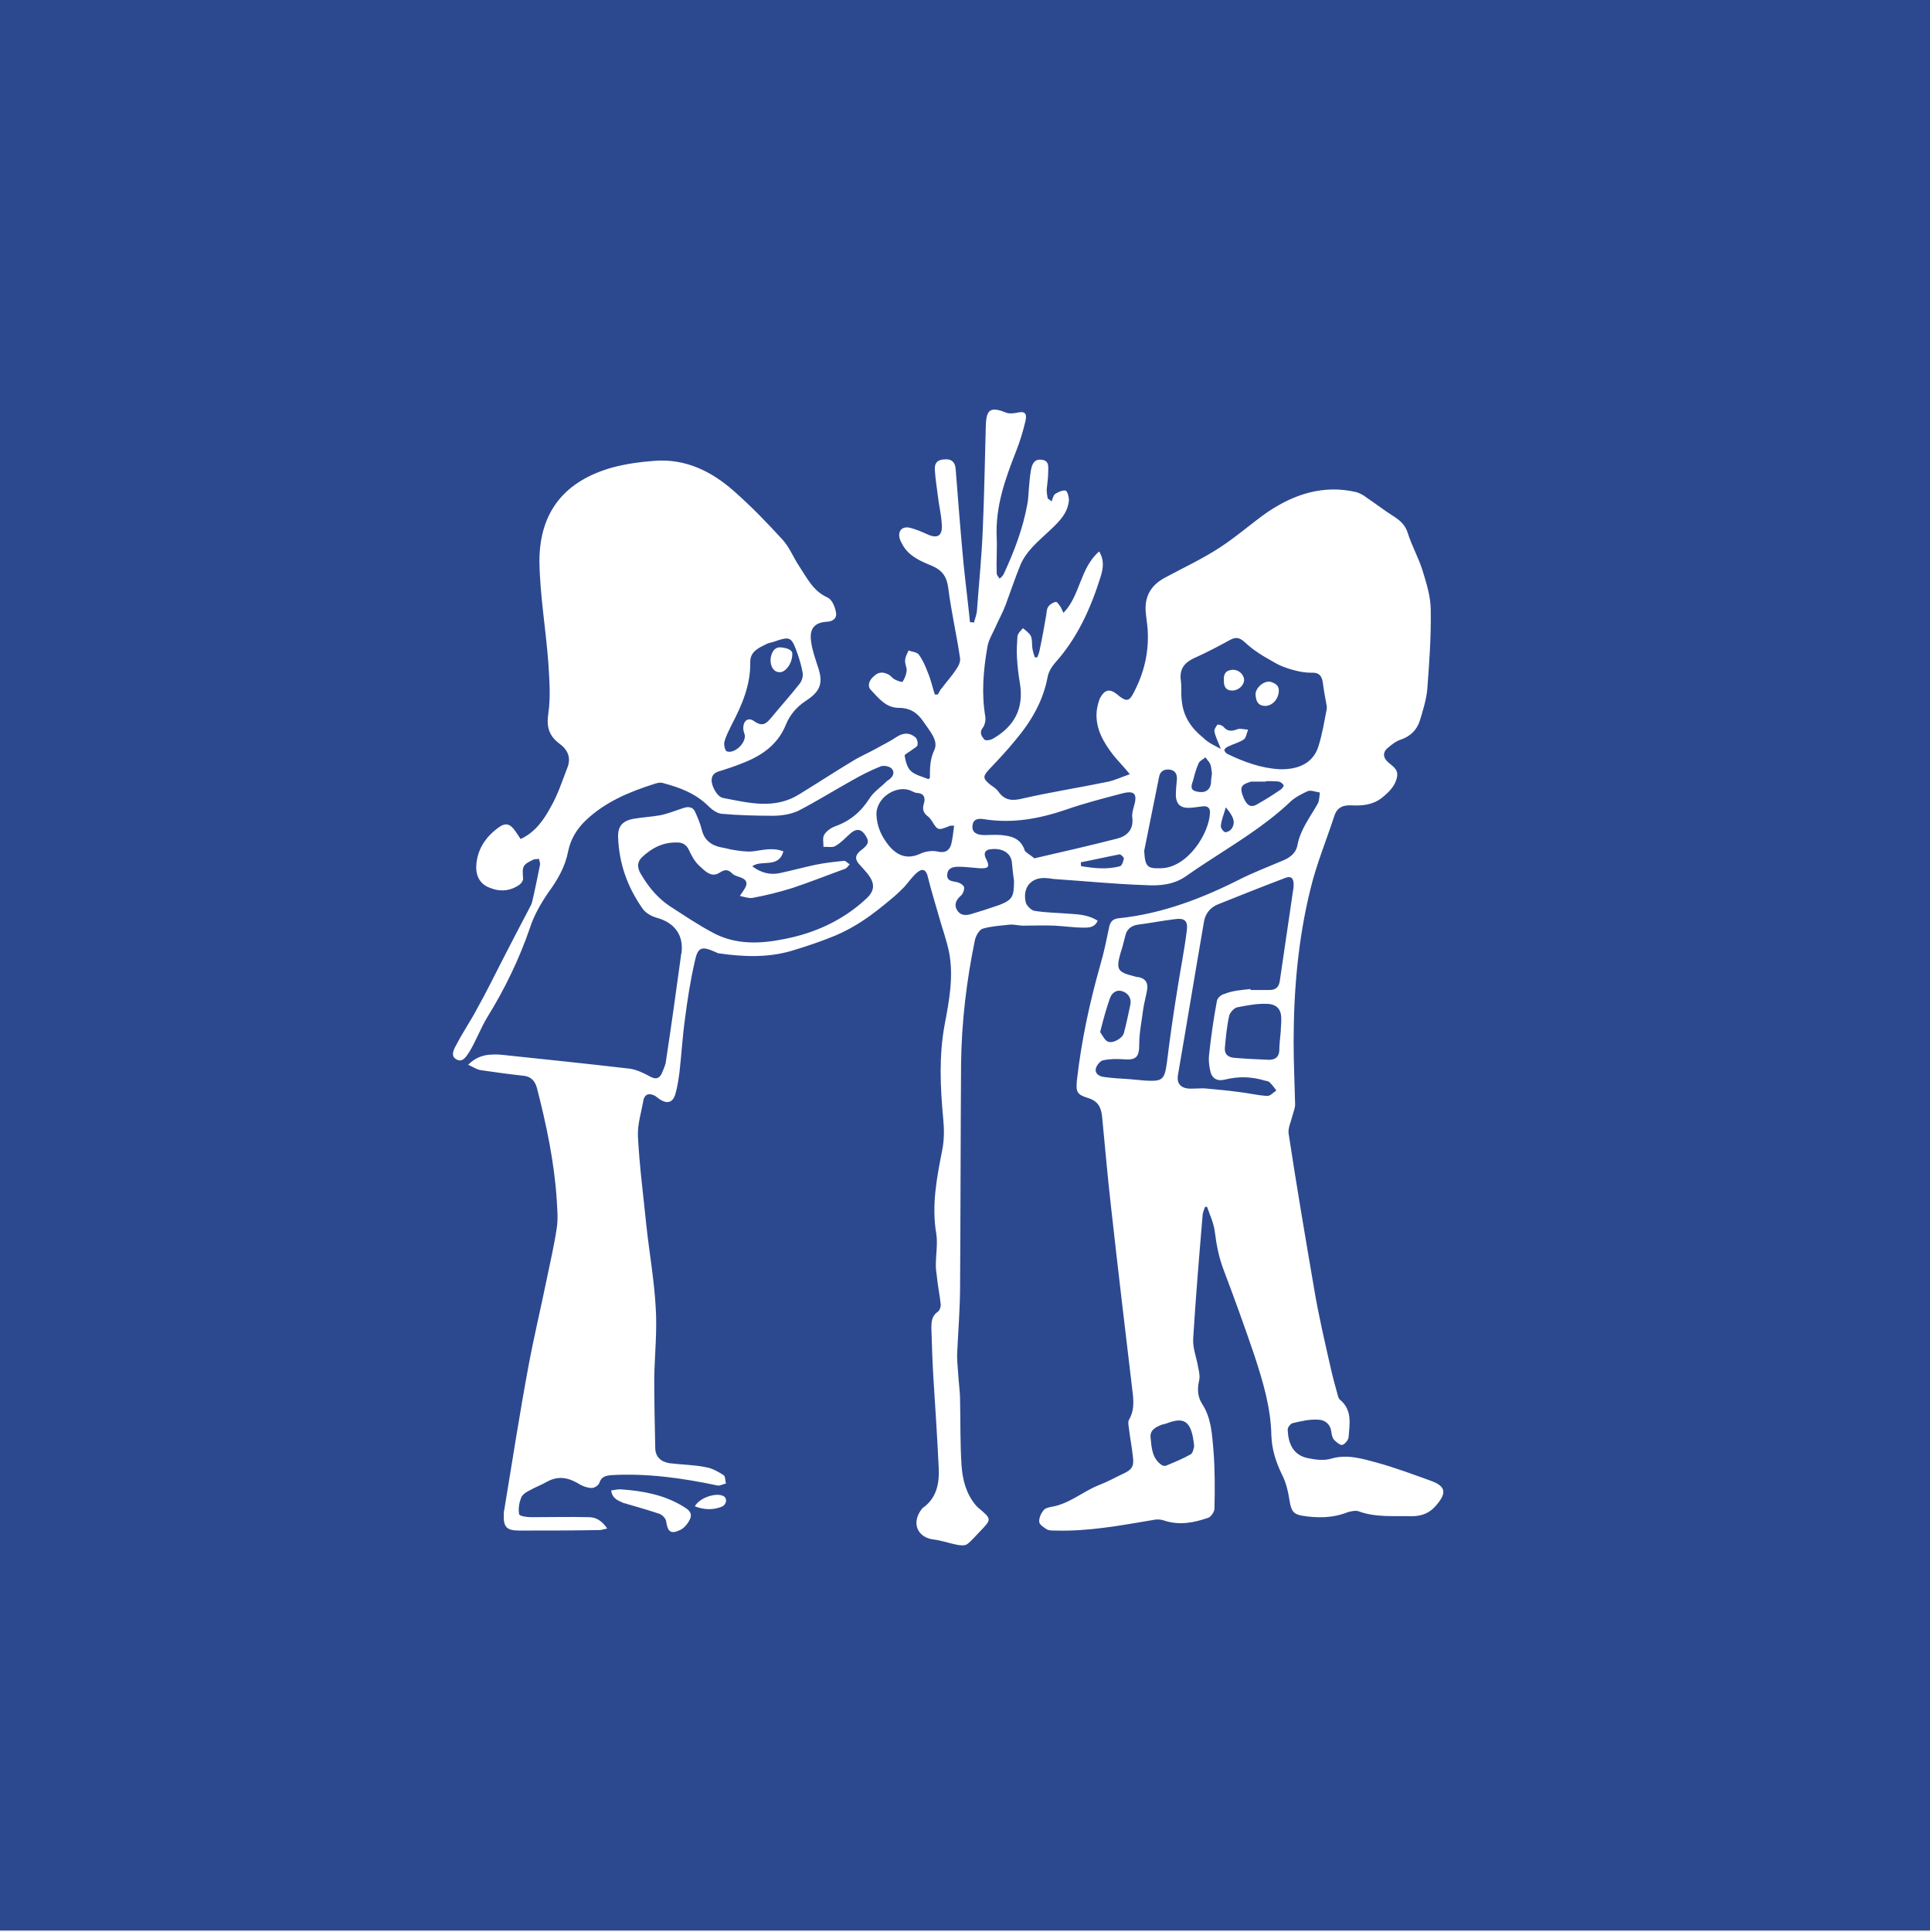
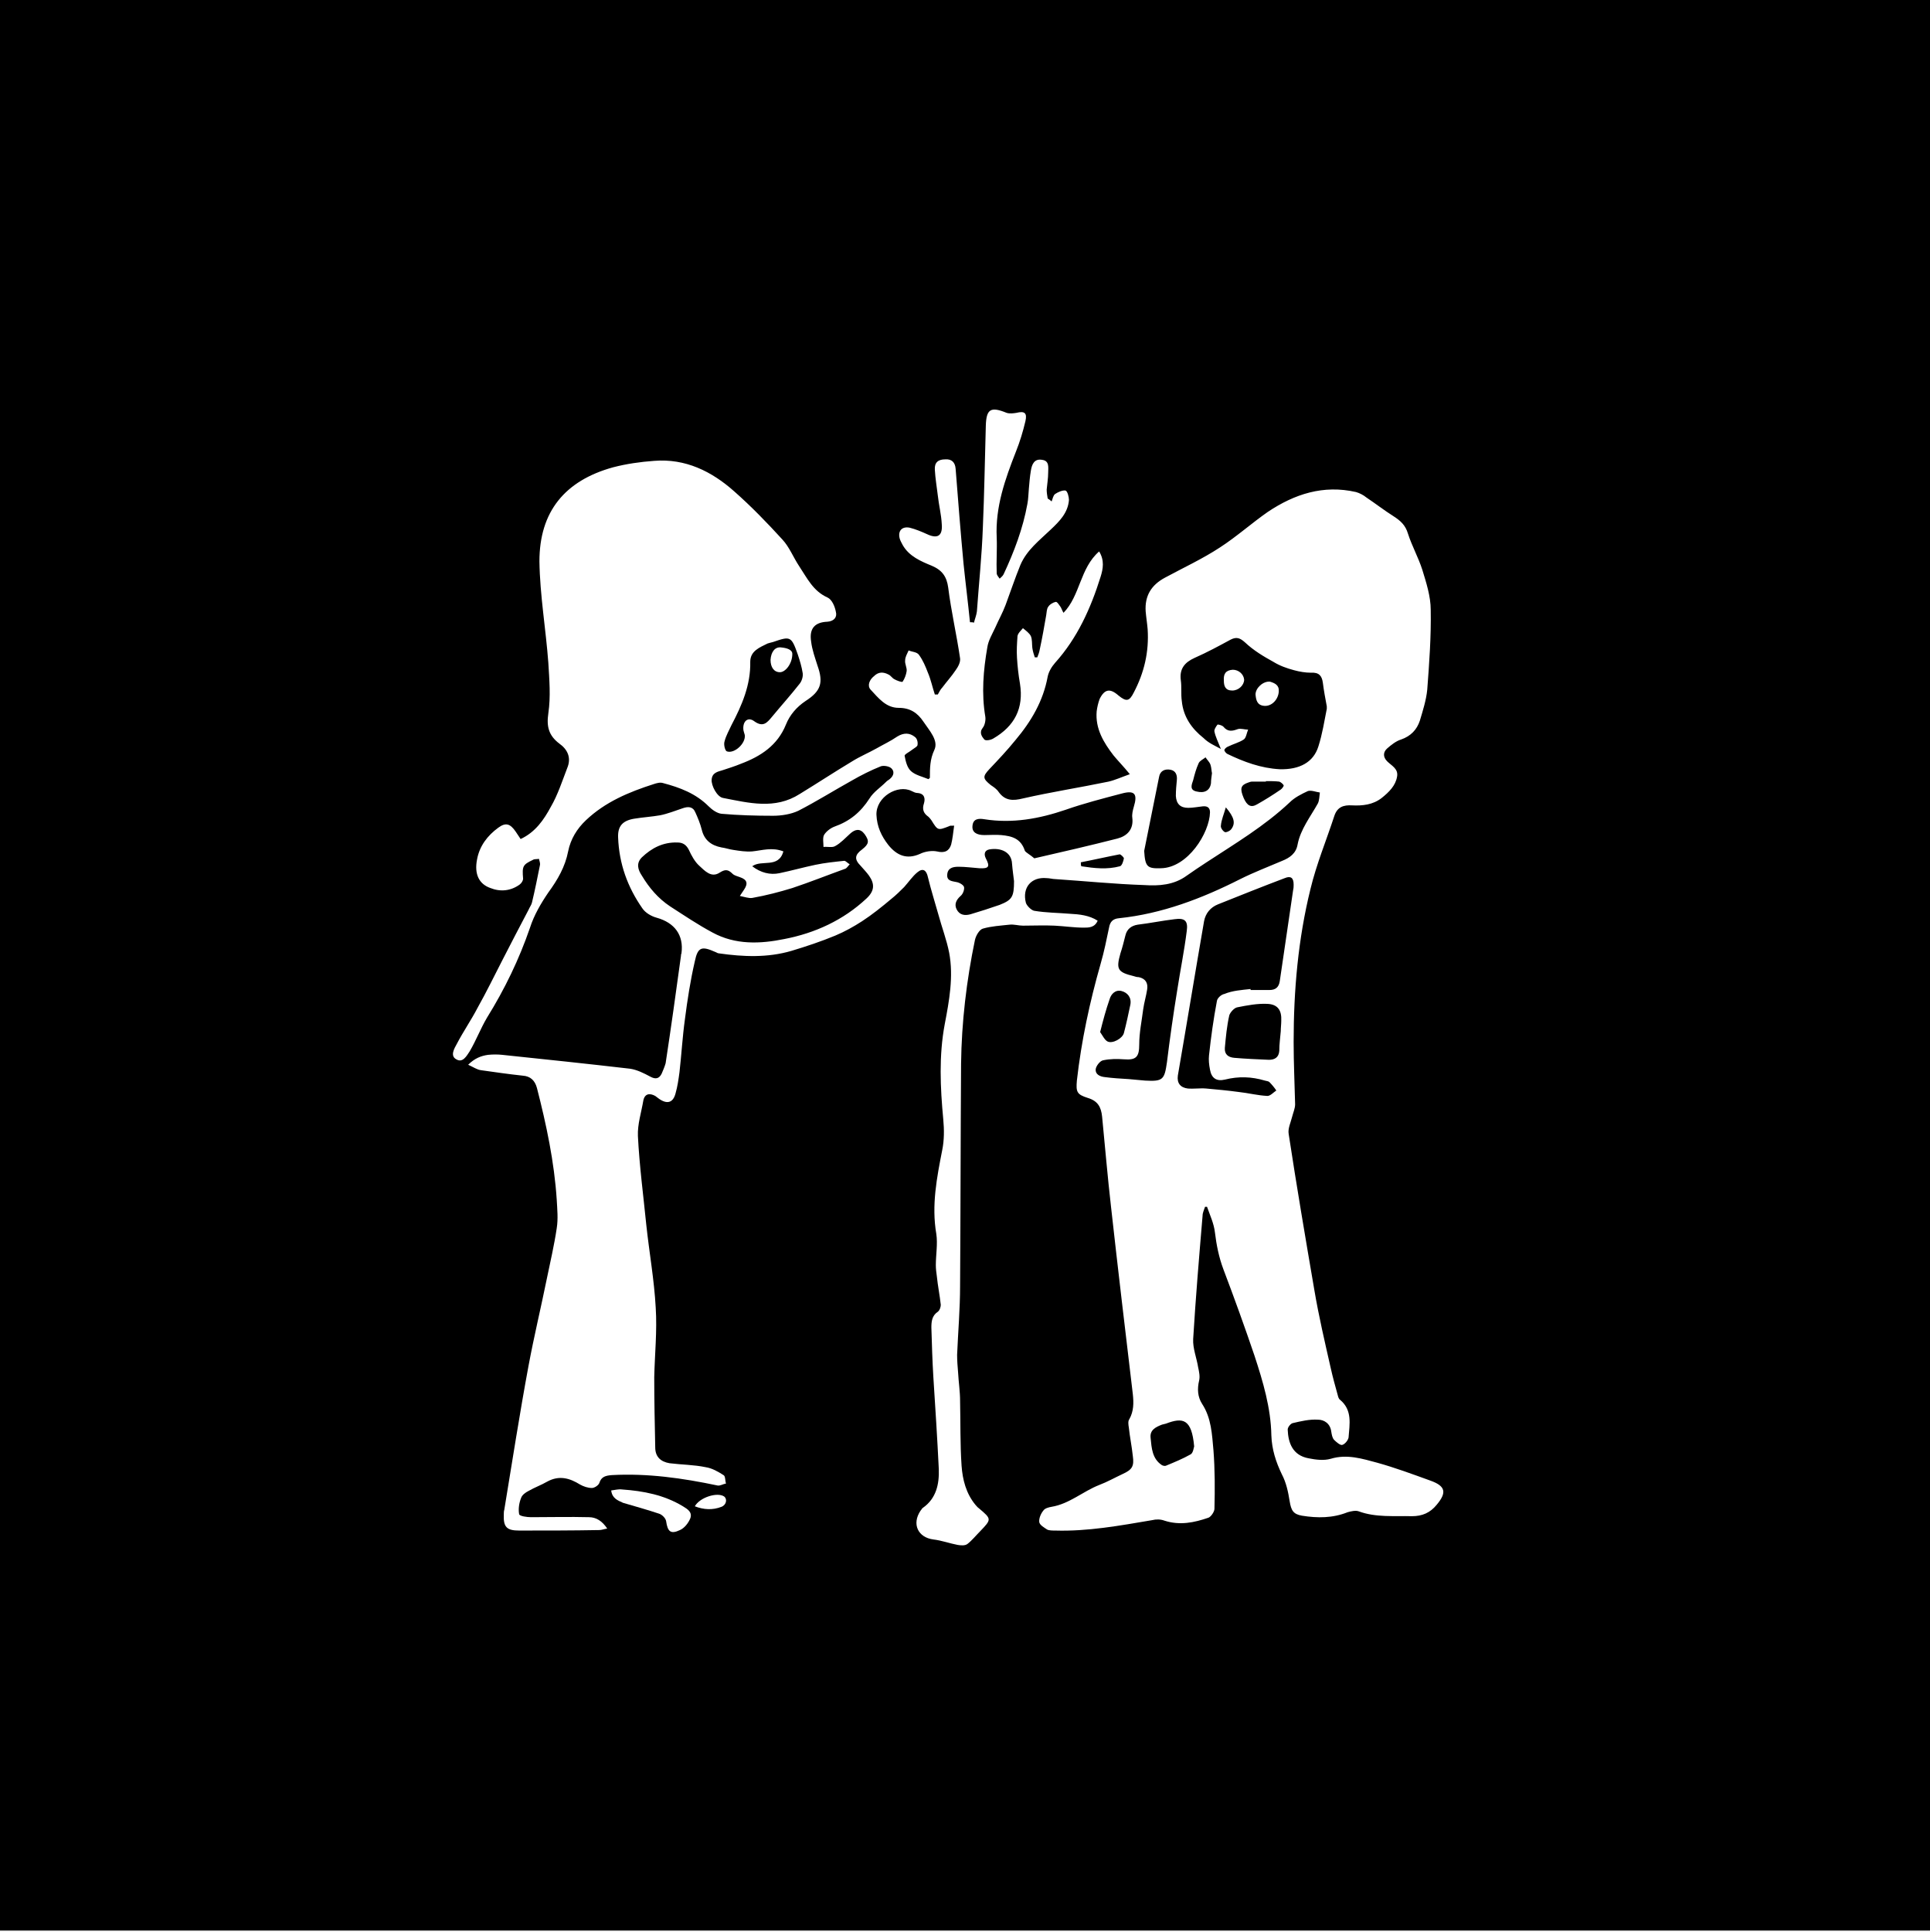
<svg xmlns="http://www.w3.org/2000/svg" version="1.1" id="Layer_1" x="0px" y="0px" viewBox="0 0 389.9 390.3" style="enable-background:new 0 0 389.9 390.3;" xml:space="preserve">
  <style type="text/css">
- 	.st0{fill:#2C4990;}
+ 	.st0{fill:#000000;}
	.st1{fill:#FFFFFF;}
</style>
  <rect y="0" class="st0" width="390" height="390" />
  <g>
    <path class="st1" d="M243.5,243.8c-0.2,0.6-0.5,1.2-0.5,1.8c-0.7,8.3-1.4,16.6-1.9,24.9c-0.1,1.9,0.7,3.8,1,5.7   c0.2,0.9,0.4,1.9,0.2,2.7c-0.4,1.7-0.3,3.3,0.6,4.7c1.9,2.9,2,6.2,2.3,9.4c0.3,3.9,0.3,7.8,0.2,11.8c0,0.6-0.7,1.6-1.2,1.8   c-2.9,1-5.8,1.6-8.9,0.6c-0.8-0.3-1.7-0.3-2.5-0.1c-6.5,1.1-13,2.3-19.6,2.1c-0.5,0-1.2,0-1.6-0.2c-0.6-0.4-1.5-0.9-1.6-1.5   c-0.1-0.7,0.3-1.7,0.8-2.3c0.3-0.5,1.1-0.7,1.7-0.8c3.6-0.6,6.3-3.1,9.6-4.4c1.6-0.6,3.2-1.5,4.7-2.2c2-0.9,2.4-1.6,2.1-3.7   c-0.2-1.9-0.6-3.8-0.8-5.7c-0.1-0.6-0.2-1.3,0.1-1.7c0.9-1.6,0.9-3.3,0.7-5.1c-1.5-12.6-3-25.2-4.4-37.8   c-0.7-6.1-1.2-12.1-1.8-18.2c-0.2-2-0.9-3.2-2.9-3.8c-2.2-0.7-2.4-1.2-2.2-3.5c0.9-8,2.6-15.9,4.8-23.6c0.7-2.4,1.2-4.9,1.7-7.3   c0.2-1.2,0.8-1.8,2-1.9c8.7-0.9,16.8-4,24.5-7.9c2.8-1.4,5.7-2.5,8.5-3.7c1.5-0.6,2.8-1.5,3.1-3.3c0.6-3.1,2.6-5.6,4.1-8.3   c0.3-0.6,0.3-1.5,0.4-2.2c-0.8-0.1-1.7-0.5-2.4-0.3c-1.3,0.6-2.7,1.3-3.7,2.3c-5.1,4.8-11,8.3-16.8,12.1c-1.4,0.9-2.7,1.8-4,2.7   c-2.6,1.9-5.6,2.1-8.6,1.9c-6-0.2-11.9-0.8-17.9-1.2c-0.6,0-1.2-0.2-1.8-0.2c-3.1-0.3-5,1.9-4.2,5c0.2,0.6,1.1,1.5,1.7,1.6   c2.4,0.4,4.8,0.4,7.2,0.6c1.9,0.1,3.9,0.3,5.6,1.4c-0.6,1.4-1.8,1.4-2.8,1.4c-2,0-3.9-0.3-5.9-0.4c-2.1-0.1-4.2,0-6.4,0   c-0.9,0-1.8-0.3-2.7-0.2c-1.8,0.2-3.7,0.3-5.4,0.8c-0.7,0.2-1.4,1.4-1.6,2.3c-1.7,8.2-2.7,16.6-2.8,25c-0.1,15-0.1,30-0.2,44.9   c0,4.6-0.4,9.2-0.6,13.9c0,1.2,0.1,2.4,0.2,3.6c0.1,1.9,0.4,3.8,0.4,5.7c0.1,4.4,0,8.7,0.3,13.1c0.2,2.8,0.9,5.6,2.8,7.9   c0.2,0.2,0.4,0.5,0.7,0.7c2.6,2.2,2.6,2.2,0.2,4.7c-0.8,0.8-1.6,1.8-2.5,2.5c-0.5,0.4-1.4,0.3-2,0.2c-1.6-0.3-3.2-0.9-4.9-1.1   c-3.1-0.4-4.4-3.1-2.6-5.8c0.2-0.2,0.3-0.5,0.5-0.6c2.7-1.9,3.3-4.8,3.2-7.8c-0.3-6.2-0.7-12.4-1.1-18.6c-0.2-3.3-0.3-6.6-0.4-10   c0-1.2,0.1-2.4,1.3-3.2c0.4-0.3,0.6-1,0.6-1.4c-0.2-1.9-0.6-3.8-0.8-5.8c-0.1-0.7-0.2-1.5-0.2-2.2c0-2.1,0.4-4.3,0.1-6.3   c-1-5.8,0.1-11.4,1.2-17c0.4-2,0.4-4.1,0.2-6.2c-0.6-6.4-0.9-12.8,0.3-19.2c0.9-4.7,1.8-9.6,0.9-14.4c-0.5-2.6-1.5-5.2-2.2-7.8   c-0.7-2.5-1.5-5-2.1-7.5c-0.3-1.4-1-1.9-2.1-1c-1,0.8-1.8,2-2.7,3c-0.8,0.8-1.6,1.6-2.6,2.4c-1.9,1.6-3.9,3.2-5.9,4.5   c-1.7,1.1-3.5,2.1-5.4,2.9c-2.9,1.2-5.9,2.2-8.9,3.1c-4.8,1.4-9.7,1.2-14.6,0.5c-0.3,0-0.5-0.2-0.8-0.3c-2.7-1.2-3.5-1-4.1,1.9   c-0.9,3.9-1.5,7.8-2,11.7c-0.5,3.6-0.7,7.2-1.1,10.7c-0.2,1.5-0.4,2.9-0.8,4.3c-0.5,1.9-1.7,2.2-3.3,1.1c-0.3-0.2-0.5-0.4-0.8-0.6   c-1.1-0.6-2.1-0.5-2.4,0.9c-0.4,2.4-1.2,4.8-1.1,7.2c0.3,6,1.1,12,1.7,18c0.6,5.6,1.6,11.1,1.9,16.7c0.3,4.7-0.2,9.4-0.3,14   c0,4.7,0.1,9.5,0.2,14.2c0,1.9,1.1,2.9,2.9,3.2c2.4,0.3,4.9,0.3,7.3,0.8c1.3,0.2,2.5,0.9,3.6,1.6c0.4,0.2,0.3,1.1,0.5,1.7   c-0.6,0.1-1.2,0.5-1.7,0.4c-7.1-1.5-14.2-2.5-21.4-2.1c-1.2,0.1-2.1,0.3-2.5,1.6c-0.2,0.5-1,1-1.5,1c-0.8,0-1.7-0.3-2.4-0.7   c-2.1-1.3-4.2-1.9-6.6-0.6c-1.2,0.7-2.6,1.2-3.8,1.9c-0.6,0.3-1.3,0.8-1.5,1.4c-0.4,1-0.6,2.2-0.4,3.3c0.1,0.4,1.6,0.6,2.4,0.6   c3.9,0,7.8-0.1,11.7,0c1.5,0,2.7,0.8,3.7,2.3c-0.7,0.1-1.1,0.3-1.6,0.3c-5.4,0.1-10.8,0.1-16.2,0.1c-2.5,0-3.2-0.7-3.1-3.2   c0-0.3,0-0.7,0.1-1c1.6-9.7,3.1-19.4,4.9-29.1c1.1-5.9,2.5-11.7,3.7-17.6c0.7-3.4,1.5-6.8,2-10.2c0.3-1.9,0.1-3.8,0-5.7   c-0.5-7.7-2.1-15.2-4-22.6c-0.4-1.5-1.3-2.4-2.9-2.5c-2.8-0.3-5.6-0.7-8.4-1.1c-0.8-0.1-1.5-0.6-2.6-1.1c1.3-1.3,2.6-1.8,4-2   c1-0.1,2-0.1,2.9,0c8.6,0.9,17.2,1.8,25.8,2.8c1.4,0.2,2.8,0.9,4.1,1.6c1.1,0.6,1.8,0.4,2.3-0.6c0.3-0.7,0.6-1.4,0.8-2.1   c1.1-7.2,2.1-14.4,3.1-21.7c0-0.2,0-0.3,0.1-0.5c0.5-3.7-1.4-6.2-5-7.2c-1.1-0.3-2.3-1-2.9-1.9c-3-4.3-4.7-9-4.9-14.3   c-0.1-2.3,0.9-3.4,3.2-3.8c1.8-0.3,3.6-0.4,5.3-0.7c1.5-0.3,3-0.9,4.5-1.4c1.1-0.4,2.1-0.4,2.6,0.8c0.5,1.1,1,2.3,1.3,3.5   c0.5,2.1,1.9,3.2,4,3.6c0.8,0.1,1.6,0.4,2.4,0.5c1.3,0.2,2.5,0.4,3.8,0.3c2-0.2,4-0.9,6.3,0c-1,3.5-4.4,1.6-6.3,3   c1.7,1.3,3.6,1.8,5.5,1.4c2.4-0.5,4.9-1.2,7.3-1.7c1.9-0.4,3.9-0.6,5.8-0.8c0.3,0,0.7,0.5,1.1,0.7c-0.3,0.3-0.6,0.8-0.9,0.9   c-3.6,1.3-7.1,2.7-10.7,3.9c-2.6,0.8-5.3,1.5-8.1,2c-0.7,0.1-1.5-0.2-2.5-0.4c0.4-0.6,0.6-0.9,0.8-1.2c0.9-1.3,0.7-2.1-0.8-2.6   c-0.5-0.2-1.1-0.3-1.5-0.7c-0.9-0.9-1.5-0.9-2.6-0.2c-1.7,1.1-3-0.4-4.1-1.4c-0.9-0.8-1.6-2.1-2.1-3.2c-0.5-1-1.2-1.5-2.3-1.5   c-2.9-0.1-5.2,1.1-7.2,3c-1.2,1.2-0.8,2.5,0,3.7c1.5,2.5,3.3,4.6,5.7,6.2c2.8,1.8,5.6,3.7,8.6,5.3c4.6,2.5,9.6,2.3,14.5,1.3   c6.2-1.2,11.9-3.8,16.6-8.2c1.6-1.5,1.7-2.9,0.5-4.6c-0.5-0.7-1.1-1.3-1.7-2c-1.3-1.3-1.2-2.2,0.3-3.3c1.4-1.1,1.5-1.7,0.5-3.1   c-0.9-1.2-1.9-1-2.9-0.1s-1.9,1.9-3,2.5c-0.6,0.4-1.6,0.1-2.4,0.2c0-0.8-0.2-1.8,0.1-2.4c0.4-0.7,1.3-1.4,2.1-1.7   c3.1-1.1,5.3-2.9,7.1-5.7c0.8-1.3,2.2-2.2,3.3-3.3c0.2-0.2,0.3-0.3,0.5-0.4c0.9-0.6,1.4-1.5,0.7-2.3c-0.4-0.5-1.6-0.7-2.2-0.5   c-2,0.8-4,1.8-5.9,2.9c-3.6,2-7.1,4.2-10.8,6.1c-1.5,0.7-3.4,1-5.1,1c-3.5,0-7-0.1-10.4-0.4c-0.9-0.1-1.9-0.8-2.6-1.5   c-2.6-2.6-5.8-3.8-9.2-4.7c-0.6-0.2-1.3,0-1.9,0.2c-5,1.6-9.8,3.6-13.7,7.3c-1.8,1.7-3.1,3.8-3.6,6.3c-0.6,3.1-2.1,5.7-4,8.3   c-1.5,2.2-2.9,4.6-3.7,7.1c-2.2,6.4-5.1,12.4-8.7,18.2c-1.3,2.2-2.2,4.6-3.5,6.8c-0.6,0.9-1.4,2.4-2.7,1.6   c-1.3-0.7-0.4-2.2,0.1-3.1c1.3-2.5,2.9-4.8,4.2-7.3c1.8-3.2,3.4-6.5,5.1-9.8s3.4-6.6,5.2-10c0.2-0.5,0.6-1,0.7-1.5   c0.6-2.5,1.1-5,1.6-7.5c0.1-0.4-0.1-0.9-0.2-1.3c-0.4,0.1-0.9,0-1.2,0.2c-2.1,1-2.2,1.3-2,3.8c0,0.4-0.3,0.9-0.7,1.2   c-1.8,1.3-3.9,1.5-5.9,0.7c-2.3-0.8-3.3-2.8-2.7-5.8c0.5-2.7,2.1-4.8,4.3-6.4c1.5-1.1,2.4-0.8,3.5,0.8c0.3,0.5,0.7,1,1,1.5   c3-1.4,4.7-3.9,6.1-6.5c1.4-2.4,2.3-5.2,3.3-7.8c0.9-2.1,0.1-3.8-1.6-5c-2.1-1.6-2.6-3.4-2.2-6.1c0.5-3.4,0.2-6.8,0-10.2   c-0.5-6.8-1.7-13.6-1.8-20.5c0-10,5.1-16.3,14.9-19c2.7-0.7,5.5-1.1,8.3-1.3c6.3-0.5,11.6,2.1,16.2,6.2c3.4,3,6.6,6.3,9.7,9.7   c1.4,1.5,2.2,3.6,3.4,5.4c1.6,2.4,2.8,5,5.7,6.3c0.9,0.4,1.5,1.8,1.7,2.9c0.3,1.1-0.4,1.9-1.7,2c-2.6,0.1-3.7,1.4-3.3,4   c0.2,1.7,0.8,3.3,1.3,4.9c1.2,3.4,0.7,5.1-2.4,7.1c-1.8,1.2-3.2,2.8-4,4.8c-1.7,4.2-5.1,6.4-9.1,7.9c-1.2,0.5-2.5,0.9-3.7,1.3   c-1,0.3-2.1,0.5-2.2,1.9c-0.1,1.2,1.1,3.5,2.3,3.7c5.2,1,10.5,2.4,15.5-0.8c3.6-2.2,7.1-4.5,10.6-6.6c1.6-1,3.3-1.7,4.9-2.6   c1.4-0.8,2.9-1.5,4.2-2.4c1.3-0.8,2.5-0.8,3.6,0.1c0.4,0.3,0.6,1,0.5,1.6c0,0.3-0.6,0.6-1,0.9c-0.6,0.5-1.7,1-1.6,1.3   c0.2,1.1,0.5,2.4,1.3,3.1c0.9,0.8,2.3,1.1,3.5,1.6c0.1-0.1,0.3-0.2,0.3-0.3c0-1.9,0-3.7,0.9-5.6c0.9-1.9-1-3.9-2.2-5.7   s-2.7-2.8-5-2.8c-2.6,0-4.1-2-5.7-3.7c-0.7-0.8-0.2-2,0.7-2.7c0.9-0.9,1.9-0.9,3-0.3c0.4,0.2,0.7,0.7,1.1,0.9   c0.5,0.3,1.6,0.7,1.7,0.5c0.4-0.6,0.7-1.4,0.8-2.1c0.1-0.7-0.4-1.5-0.3-2.2c0-0.7,0.4-1.3,0.7-2c0.7,0.3,1.7,0.3,2.1,0.9   c0.8,1.1,1.3,2.3,1.8,3.6c0.6,1.4,0.9,2.9,1.4,4.4c0.2,0,0.4,0,0.6,0c0.3-0.5,0.5-1,0.9-1.4c0.9-1.2,1.9-2.3,2.7-3.5   c0.5-0.7,1-1.6,0.9-2.4c-0.7-4.8-1.8-9.5-2.4-14.3c-0.3-2.2-1.2-3.5-3.3-4.4c-2.2-0.9-4.6-1.9-5.9-4.2c-0.2-0.4-0.5-0.9-0.6-1.3   c-0.4-1.5,0.4-2.5,2-2.2c1.2,0.3,2.4,0.8,3.5,1.3c2.1,1,3.2,0.4,3-2c-0.1-2-0.6-3.9-0.8-5.8c-0.2-1.7-0.5-3.4-0.6-5.2   c-0.1-1.5,0.7-2.1,2.1-2.1c1.3-0.1,2,0.6,2.1,1.9c0.5,6.4,1,12.8,1.6,19.2c0.4,3.9,0.9,7.8,1.3,11.8c0.3,0,0.6,0,0.8,0.1   c0.2-0.8,0.5-1.5,0.6-2.3c0.4-5.6,1-11.3,1.2-16.9c0.3-6.9,0.4-13.7,0.6-20.6c0.1-3.4,1-3.9,4.2-2.6c0.6,0.2,1.4,0.1,2,0   c1.6-0.4,2.2,0,1.8,1.7c-0.5,2.1-1.1,4.1-1.9,6.1c-2.2,5.6-4.2,11.2-3.9,17.4c0.1,2.4-0.1,4.8,0,7.2c0,0.4,0.4,0.8,0.6,1.1   c0.3-0.3,0.6-0.5,0.8-0.9c2.1-4.5,3.9-9.2,4.8-14.2c0.2-1,0.2-2.1,0.3-3.1c0.1-1.2,0.2-2.4,0.4-3.6c0.2-1.3,0.7-2.5,2.3-2.2   c1.5,0.2,1.2,1.6,1.2,2.6c0,1.1-0.2,2.3-0.3,3.4c0,0.6,0.1,1.2,0.2,1.8c0.3,0.2,0.6,0.4,0.8,0.6c0.2-0.5,0.3-1.2,0.7-1.5   c0.6-0.4,1.5-0.8,2.1-0.7c0.4,0.1,0.7,1.3,0.7,1.9c-0.2,2.6-1.9,4.3-3.7,6c-2.3,2.2-4.8,4.1-6.1,7.1c-1.1,2.7-2,5.4-3,8.1   c-0.6,1.6-1.4,3-2.1,4.6c-0.6,1.3-1.4,2.6-1.6,4c-0.8,4.6-1.2,9.3-0.4,14c0.1,0.7-0.1,1.7-0.5,2.2c-0.8,1-0.2,1.8,0.3,2.4   c0.3,0.3,1.3,0.1,1.8-0.2c4.3-2.5,6.2-6.1,5.4-11.1c-0.3-1.7-0.5-3.5-0.6-5.2c-0.1-1.5,0-2.9,0.1-4.4c0.1-0.6,0.7-1.1,1.1-1.6   c0.6,0.5,1.3,1,1.6,1.6c0.3,0.7,0.2,1.6,0.3,2.4c0.1,0.7,0.3,1.3,0.5,1.9c0.2,0,0.3,0,0.5,0c0.2-0.5,0.4-1,0.5-1.6   c0.5-2.3,0.9-4.6,1.3-6.9c0.1-0.6,0.1-1.3,0.4-1.7c0.3-0.5,1-0.9,1.5-1c0.3-0.1,0.7,0.6,1,1c0.2,0.3,0.3,0.7,0.6,1.2   c3.4-3.5,3.3-9,7.2-12.4c1.1,1.8,0.8,3.5,0.3,5.1c-2,6.4-4.7,12.4-9.2,17.4c-0.7,0.8-1.3,1.8-1.5,2.8c-0.9,4.9-3.3,9-6.5,12.8   c-1.7,2.1-3.5,4-5.3,5.9c-1.4,1.5-1.3,1.9,0.3,3.2c0.6,0.4,1.2,0.8,1.6,1.4c1.3,1.8,2.9,1.8,4.9,1.3c5.7-1.3,11.5-2.2,17.3-3.4   c1.3-0.3,2.6-0.9,4.3-1.5c-1.3-1.6-2.4-2.7-3.3-3.8c-2-2.6-3.7-5.4-3.4-8.9c0.1-0.8,0.3-1.7,0.6-2.5c1-2,2.1-2.2,3.8-0.7   c1.6,1.3,2.2,1.2,3.1-0.6c2.1-4,3.1-8.2,2.8-12.8c-0.1-1.2-0.3-2.4-0.4-3.6c-0.2-3.1,1.1-5.3,3.9-6.8c3.7-2,7.6-3.8,11.1-6.1   c3.4-2.2,6.4-4.9,9.7-7.2c5.4-3.6,11.2-5.5,17.8-4c0.7,0.2,1.5,0.6,2.1,1.1c1.8,1.2,3.6,2.6,5.5,3.8c1.4,0.9,2.4,1.8,2.9,3.5   c0.8,2.5,2.1,4.8,2.9,7.3c0.8,2.6,1.7,5.4,1.7,8.1c0.1,5.4-0.3,10.8-0.7,16.1c-0.2,2.1-0.9,4.3-1.5,6.3c-0.6,1.8-1.8,3.1-3.8,3.8   c-1,0.3-2,1.1-2.8,1.8s-0.9,1.7,0,2.6c0.9,0.9,2.3,1.5,2,3.1c-0.3,1.8-1.6,3.1-3.1,4.3c-1.8,1.4-3.9,1.6-6,1.5   c-1.7-0.1-3,0.3-3.6,2.2c-1.6,4.9-3.6,9.7-4.8,14.7c-2.5,10.1-3.4,20.5-3.4,30.9c0,4.2,0.2,8.4,0.3,12.6c0,0.8-0.4,1.7-0.6,2.5   c-0.3,1.2-0.9,2.4-0.7,3.5c1.6,10.5,3.4,21.1,5.2,31.6c0.9,5.3,2.1,10.4,3.3,15.7c0.4,1.8,0.9,3.6,1.4,5.4c0.1,0.4,0.2,0.8,0.5,1   c2.5,2.1,1.9,4.9,1.7,7.6c-0.1,0.6-0.8,1.4-1.3,1.5c-0.4,0.1-1.2-0.6-1.6-1s-0.5-1.1-0.6-1.7c-0.2-1.6-1.4-2.4-2.7-2.4   c-1.7-0.1-3.4,0.3-5.1,0.7c-0.4,0.1-1,0.8-1,1.3c0.1,2.7,1,5.2,4.2,5.8c1.5,0.3,3.1,0.5,4.5,0.1c3.3-1,6.4,0,9.4,0.8   c3.6,1,7.1,2.3,10.7,3.6c3.1,1.1,3.4,2.4,1.3,4.9c-1.3,1.6-2.9,2.3-5,2.3c-3.6-0.1-7.3,0.3-10.8-1c-0.6-0.2-1.5,0-2.2,0.2   c-3,1.2-6.1,1.2-9.2,0.7c-1.8-0.3-2.2-1.1-2.5-2.9c-0.3-1.9-0.7-3.8-1.6-5.5c-1.2-2.5-2-5-2.1-7.8c-0.1-5.6-1.7-10.9-3.4-16.1   c-2-5.9-4.1-11.7-6.3-17.5c-0.9-2.4-1.4-4.9-1.7-7.4c-0.2-1.8-1-3.5-1.6-5.2C243.8,243.8,243.6,243.8,243.5,243.8z M246.7,151.3   c-0.6-1.5-1.1-2.5-1.3-3.5c-0.1-0.4,0.3-1,0.6-1.4c0.1-0.1,0.9,0.1,1.2,0.4c0.9,1.1,1.8,0.9,2.9,0.5c0.6-0.2,1.4,0.1,2.1,0.1   c-0.3,0.7-0.4,1.7-0.9,2c-0.9,0.6-2.1,0.9-3.1,1.4c-0.3,0.1-0.7,0.4-0.8,0.7c0,0.3,0.4,0.7,0.6,0.8c3.3,1.6,6.8,2.9,10.6,3.1   c4,0.1,6.8-1.4,7.8-4.6c0.8-2.5,1.2-5.1,1.7-7.6c0-0.2,0-0.3,0-0.5c-0.3-1.6-0.6-3.2-0.8-4.8c-0.2-1.4-0.8-2.1-2.4-2   c-1.1,0-2.3-0.2-3.4-0.5c-1.5-0.4-2.9-0.9-4.2-1.7c-2-1.1-4-2.3-5.7-3.9c-1-0.9-1.7-1.2-2.9-0.6c-2.4,1.3-4.8,2.6-7.3,3.7   c-2,0.9-3.1,2.2-2.8,4.5c0.2,1.4,0,2.8,0.2,4.2c0.3,3.2,2,5.6,4.4,7.5C244.2,150.1,245.4,150.6,246.7,151.3z M252.7,199.8   c0,0.1,0,0.1,0,0.2c1.3,0,2.5,0,3.8,0c1.2,0,1.9-0.5,2.1-1.8c0.9-6.1,1.8-12.3,2.7-18.4c0.1-0.4,0.1-0.8,0.1-1.1   c0-1.4-0.6-1.8-1.8-1.3c-4.5,1.7-9,3.5-13.5,5.3c-1.5,0.6-2.5,1.8-2.8,3.4c-1.8,10.4-3.5,20.8-5.3,31.2c-0.2,1.5,0.5,2.4,2,2.6   c1.2,0.1,2.5-0.1,3.7,0c2.2,0.2,4.4,0.4,6.6,0.7c1.9,0.2,3.8,0.7,5.8,0.8c0.6,0,1.2-0.7,1.8-1.1c-0.4-0.6-0.9-1.2-1.4-1.7   c-0.2-0.2-0.6-0.2-0.9-0.3c-2.7-0.8-5.3-0.9-8.1-0.2c-1.7,0.4-2.7-0.3-3-2c-0.2-1-0.3-2-0.2-2.9c0.4-3.7,0.9-7.3,1.6-11   c0.1-0.6,0.9-1.3,1.5-1.4C249.1,200.1,250.9,200,252.7,199.8z M228.1,218L228.1,218c1.1,0.1,2.2,0.2,3.3,0.3   c3.6,0.2,3.9-0.2,4.4-3.7c0.6-4.9,1.3-9.8,2.1-14.7c0.6-3.9,1.4-7.8,1.9-11.8c0.3-2.1-0.4-2.7-2.5-2.4c-2.5,0.3-4.9,0.8-7.4,1.1   c-1.3,0.2-2.2,0.9-2.5,2.2c-0.3,1.2-0.6,2.4-1,3.6c-0.9,3.2-0.6,3.8,2.7,4.6c0.3,0.1,0.6,0.2,1,0.2c1.4,0.3,1.9,1.2,1.7,2.5   s-0.6,2.6-0.8,4c-0.3,2.4-0.8,4.7-0.8,7.1c0,2.5-0.6,3.2-3.1,3c-1.4-0.1-2.8-0.1-4.2,0.2c-0.6,0.1-1.4,1.1-1.5,1.8   c-0.1,1,0.8,1.5,1.9,1.6C224.8,217.8,226.4,217.9,228.1,218z M209,173.4c5.7-1.3,11.3-2.6,16.8-4c1.9-0.5,3.3-1.8,3-4.2   c-0.1-0.7,0.1-1.5,0.3-2.2c0.8-2.6,0.2-3.4-2.4-2.7c-3.8,1-7.7,2-11.4,3.3c-5.3,1.8-10.7,2.8-16.4,1.9c-1.2-0.2-2.3-0.1-2.4,1.4   c-0.1,1.2,0.8,1.8,2.4,1.8c1.1,0,2.3-0.1,3.4,0c2.2,0.2,4,0.7,4.8,3.2C207.4,172.3,208.2,172.7,209,173.4z M231.2,171.9   c0.2,3.2,0.6,3.6,3.4,3.5c5.4-0.1,9.8-7.1,9.9-11.3c0-1-0.6-1.3-1.5-1.2c-1,0.1-1.9,0.3-2.9,0.3c-1.6,0-2.4-0.8-2.5-2.4   c0-1.1,0.1-2.2,0.2-3.2c0.1-1-0.2-1.9-1.3-2.1c-1.1-0.2-2.1,0.2-2.3,1.5C233.2,161.9,232.2,166.9,231.2,171.9z M150.2,147.3   c-0.1-1.7,1-2.5,2.2-1.6c1.8,1.3,2.6,0.3,3.6-0.9c1.9-2.3,3.8-4.4,5.6-6.7c0.4-0.5,0.7-1.4,0.6-2.1c-0.2-1.3-0.6-2.6-1-3.8   c-1.3-3.7-1.5-3.7-5-2.5c-0.4,0.1-0.8,0.2-1.1,0.3c-1.6,0.8-3.5,1.5-3.5,3.7c0.1,4.7-1.7,8.8-3.8,12.8c-0.5,1.1-1.1,2.1-1.4,3.3   c-0.2,0.6,0.1,1.9,0.5,2c1.5,0.5,3.8-1.6,3.6-3.3C150.4,148.1,150.2,147.6,150.2,147.3z M192.8,166.8c-0.7,0-0.9,0-1,0.1   c-2.3,0.9-2.3,0.9-3.6-1.2c-0.2-0.3-0.4-0.5-0.6-0.7c-1-0.7-1.3-1.5-0.9-2.7c0.3-1,0.1-2-1.3-2.1c-0.4,0-0.8-0.2-1.2-0.4   c-2.8-1.4-7.2,1.2-7.1,4.8c0.1,2.4,1,4.3,2.4,6.1c1.7,2.1,3.7,3,6.4,1.8c1-0.5,2.4-0.7,3.4-0.5c1.6,0.4,2.5-0.1,2.9-1.4   C192.5,169.4,192.6,168.2,192.8,166.8z M258.8,208.3C258.7,208.3,258.7,208.3,258.8,208.3c0-0.7,0.1-1.4,0.1-2.1   c0.1-2.1-0.7-3.3-2.8-3.4c-2-0.1-4.1,0.3-6.1,0.7c-0.6,0.1-1.4,1-1.6,1.6c-0.5,2.2-0.7,4.4-0.9,6.6c-0.1,1.3,0.7,1.9,1.9,2   c2.3,0.2,4.7,0.3,7,0.4c1.2,0,2-0.5,2.1-1.8C258.5,210.9,258.7,209.6,258.8,208.3z M204.9,178c-0.1-0.9-0.3-2.2-0.4-3.5   c-0.1-2.4-2.3-3.3-4.6-2.9c-1,0.2-1.1,1-0.7,1.8c0.9,1.7,0.6,2.1-1.3,2c-1.4-0.1-2.8-0.3-4.2-0.3c-1.1,0-2.2,0.2-2.3,1.6   c-0.1,1.3,1,1.3,1.9,1.5c0.6,0.1,1.4,0.6,1.5,1c0.1,0.5-0.2,1.4-0.7,1.8c-0.9,0.8-1.3,1.7-0.8,2.7c0.6,1.2,1.7,1.3,2.8,1   c2-0.6,3.9-1.2,5.9-1.9C204.5,181.8,204.9,181.2,204.9,178z M241.3,292.2c-0.5-5.6-2.3-5.9-5.7-4.6c-0.3,0.1-0.5,0.1-0.8,0.2   c-1.3,0.5-2.5,1.1-2.3,2.7c0.2,2,0.3,4.2,2.3,5.5c0.2,0.1,0.6,0.2,0.8,0.1c1.7-0.7,3.4-1.4,5-2.3   C241.1,293.5,241.2,292.5,241.3,292.2z M222.3,208.5c0.5,0.7,0.9,1.6,1.5,1.9c1,0.5,3-0.6,3.3-1.7c0.5-1.9,0.9-3.8,1.3-5.7   c0.3-1.5-0.6-2.5-1.8-2.8s-2.1,0.6-2.4,1.7C223.5,203.9,222.9,206.1,222.3,208.5z M255.8,157.8v0.1c-0.9,0-1.8,0-2.8,0   c-0.3,0-0.5,0.1-0.8,0.2c-1.5,0.5-1.7,1.2-0.9,3.1c0.7,1.6,1.5,2,2.7,1.3c1.6-0.9,3.2-1.9,4.8-3c0.3-0.2,0.6-0.7,0.6-0.8   c-0.1-0.3-0.6-0.7-0.9-0.8C257.6,157.8,256.7,157.8,255.8,157.8z M244.9,156.2c-0.1-0.4-0.1-1.1-0.3-1.7c-0.2-0.6-0.7-1-1-1.5   c-0.5,0.4-1.2,0.7-1.4,1.2c-0.5,1.1-0.8,2.2-1.1,3.4c-0.3,0.9-0.8,2,0.7,2.3c1.6,0.4,2.7-0.2,2.9-1.7   C244.7,157.6,244.8,157,244.9,156.2z M218.4,174.2c0,0.3,0,0.6,0.1,0.8c2.6,0.4,5.2,0.7,7.8,0c0.4-0.1,0.7-1,0.8-1.6   c0-0.2-0.7-0.9-0.9-0.8C223.6,173.1,221,173.7,218.4,174.2z M247.7,163.1c-0.4,1.4-0.9,2.5-1,3.7c-0.1,0.4,0.4,1.1,0.8,1.3   c0.3,0.1,1-0.2,1.3-0.6C249.7,166.3,249.4,165.1,247.7,163.1z" />
    <path class="st1" d="M123.5,301.1c0.8-0.1,1.5-0.3,2.2-0.2c4.3,0.3,8.5,1.1,12.3,3.4c1,0.6,1.9,1.2,1.5,2.4c-0.4,1-1.2,2-2.1,2.4   c-1.9,0.9-2.5,0.3-2.8-1.8c-0.1-0.6-0.8-1.3-1.4-1.5c-2.4-0.8-4.9-1.5-7.3-2.2C124.8,303.1,123.7,302.7,123.5,301.1z" />
    <path class="st1" d="M140.4,304.3c1-1.8,4.5-2.9,5.9-2c0.7,0.5,0.5,1.7-0.5,2.1C144,305.1,142.2,305,140.4,304.3z" />
    <path class="st1" d="M256.6,137.7c1,0.3,1.9,0.7,1.8,2c-0.1,1.6-1.4,3-2.9,2.9s-1.7-1.2-1.8-2.3C253.7,139,255.2,137.6,256.6,137.7   z" />
    <path class="st1" d="M249.1,135.3c1.2,0,2.2,0.9,2.3,2c0,1.1-1.1,2.2-2.4,2.2c-1.4,0-1.7-0.9-1.7-2   C247.2,136.1,247.7,135.4,249.1,135.3z" />
    <path class="st1" d="M160.1,132.1c0,2-1.4,3.7-2.5,3.7c-1.2,0-1.9-1-1.9-2.5c0.1-1.6,0.9-2.7,2.2-2.5   C158.9,130.9,160.1,131.2,160.1,132.1z" />
  </g>
</svg>
